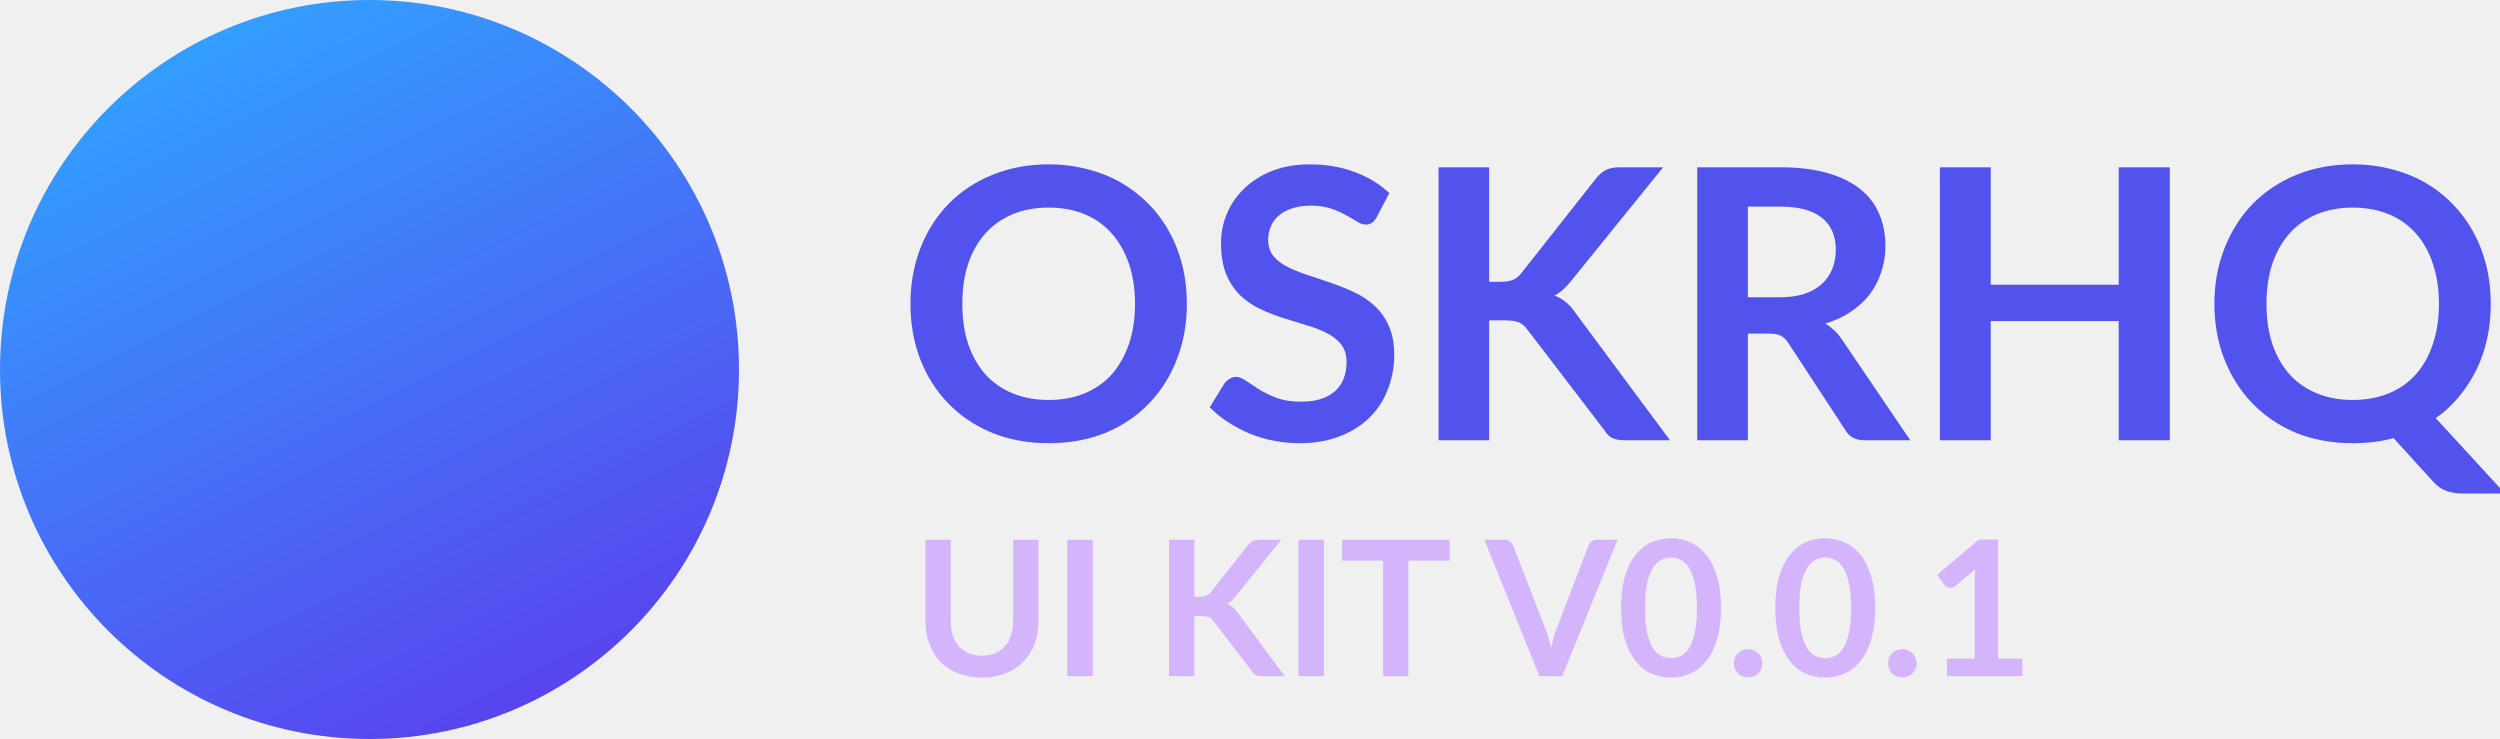
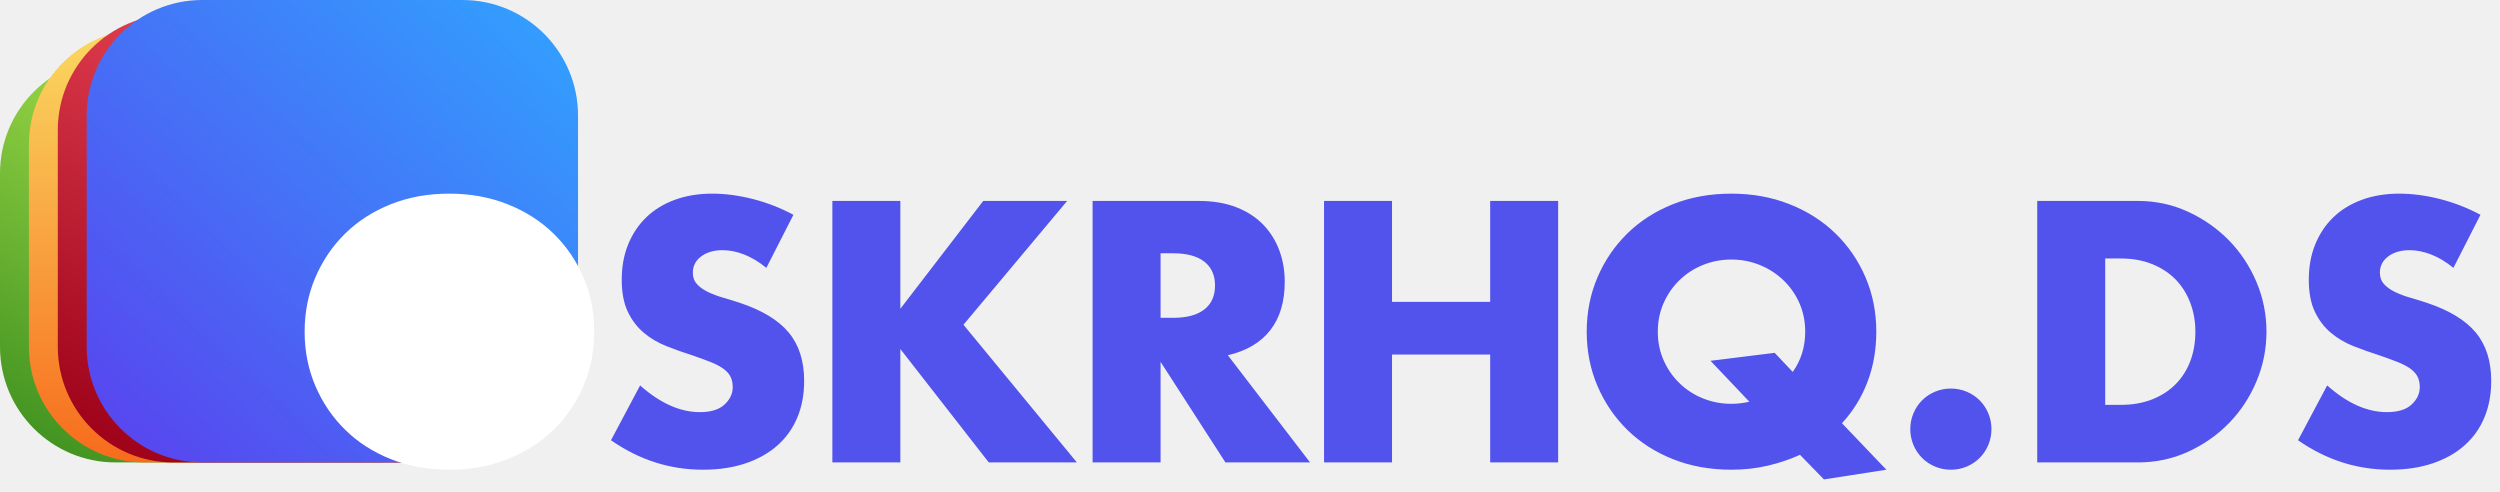
- <svg xmlns="http://www.w3.org/2000/svg" width="159" height="47" viewBox="0 0 159 47">
+ <svg xmlns="http://www.w3.org/2000/svg" width="173" height="34" viewBox="0 0 173 34">
  <defs>
-     <linearGradient id="index-a" x1="23.652%" x2="73.007%" y1="0%" y2="100%">
+     <linearGradient id="ds-logo-a" x1="69.89%" x2="8.807%" y1="4.646%" y2="95.74%">
+       <stop offset="0%" stop-color="#B4EC51" />
+       <stop offset="100%" stop-color="#429321" />
+     </linearGradient>
+     <linearGradient id="ds-logo-b" x1="50%" x2="50%" y1="0%" y2="100%">
+       <stop offset="0%" stop-color="#FAD961" />
+       <stop offset="100%" stop-color="#F76B1C" />
+     </linearGradient>
+     <linearGradient id="ds-logo-c" x1="78.314%" x2="21.67%" y1="0%" y2="100%">
+       <stop offset="0%" stop-color="#F5515F" />
+       <stop offset="100%" stop-color="#9F041B" />
+     </linearGradient>
+     <linearGradient id="ds-logo-d" x1="100%" x2="0%" y1="0%" y2="100%">
      <stop offset="0%" stop-color="#30A4FF" />
      <stop offset="100%" stop-color="#5A40EE" />
    </linearGradient>
  </defs>
  <g fill="none" fill-rule="evenodd">
-     <text fill="#D4B5FC" font-family="Lato-Bold, Lato" font-size="12" font-weight="bold">
-       <tspan x="58" y="43">UI KIT V0.0.1</tspan>
-     </text>
-     <text fill="#5252ED" font-family="Lato-Bold, Lato" font-size="24" font-weight="bold">
-       <tspan x="57" y="28">OSKRHQ</tspan>
-     </text>
-     <circle cx="23.5" cy="23.5" r="23.5" fill="url(#index-a)" />
+     <rect width="34" height="28" y="4" fill="url(#ds-logo-a)" rx="8" />
+     <rect width="34" height="30" x="2" y="2" fill="url(#ds-logo-b)" rx="8" />
+     <rect width="34" height="31" x="4" y="1" fill="url(#ds-logo-c)" rx="8" />
+     <rect width="34" height="32" x="6" fill="url(#ds-logo-d)" rx="8" />
+     <path fill="#5252ED" d="M53.032,18.536 C52.52,18.12 52.008,17.812 51.496,17.612 C50.984,17.412 50.488,17.312 50.008,17.312 C49.4,17.312 48.904,17.456 48.52,17.744 C48.136,18.032 47.944,18.408 47.944,18.872 C47.944,19.192 48.04,19.456 48.232,19.664 C48.424,19.872 48.676,20.052 48.988,20.204 C49.3,20.356 49.652,20.488 50.044,20.6 C50.436,20.712 50.824,20.832 51.208,20.96 C52.744,21.472 53.868,22.156 54.58,23.012 C55.292,23.868 55.648,24.984 55.648,26.36 C55.648,27.288 55.492,28.128 55.18,28.88 C54.868,29.632 54.412,30.276 53.812,30.812 C53.212,31.348 52.476,31.764 51.604,32.06 C50.732,32.356 49.744,32.504 48.64,32.504 C46.352,32.504 44.232,31.824 42.28,30.464 L44.296,26.672 C45,27.296 45.696,27.76 46.384,28.064 C47.072,28.368 47.752,28.52 48.424,28.52 C49.192,28.52 49.764,28.344 50.14,27.992 C50.516,27.64 50.704,27.24 50.704,26.792 C50.704,26.52 50.656,26.284 50.56,26.084 C50.464,25.884 50.304,25.7 50.08,25.532 C49.856,25.364 49.564,25.208 49.204,25.064 C48.844,24.92 48.408,24.76 47.896,24.584 C47.288,24.392 46.692,24.18 46.108,23.948 C45.524,23.716 45.004,23.408 44.548,23.024 C44.092,22.64 43.724,22.156 43.444,21.572 C43.164,20.988 43.024,20.248 43.024,19.352 C43.024,18.456 43.172,17.644 43.468,16.916 C43.764,16.188 44.18,15.564 44.716,15.044 C45.252,14.524 45.908,14.12 46.684,13.832 C47.46,13.544 48.328,13.4 49.288,13.4 C50.184,13.4 51.12,13.524 52.096,13.772 C53.072,14.02 54.008,14.384 54.904,14.864 L53.032,18.536 Z M62.304,21.368 L68.04,13.904 L73.848,13.904 L66.672,22.472 L74.52,32 L68.424,32 L62.304,24.152 L62.304,32 L57.6,32 L57.6,13.904 L62.304,13.904 L62.304,21.368 Z M80.312,21.992 L81.2,21.992 C82.128,21.992 82.84,21.8 83.336,21.416 C83.832,21.032 84.08,20.48 84.08,19.76 C84.08,19.04 83.832,18.488 83.336,18.104 C82.84,17.72 82.128,17.528 81.2,17.528 L80.312,17.528 L80.312,21.992 Z M90.656,32 L84.8,32 L80.312,25.04 L80.312,32 L75.608,32 L75.608,13.904 L82.928,13.904 C83.936,13.904 84.816,14.052 85.568,14.348 C86.32,14.644 86.94,15.048 87.428,15.56 C87.916,16.072 88.284,16.664 88.532,17.336 C88.78,18.008 88.904,18.728 88.904,19.496 C88.904,20.872 88.572,21.988 87.908,22.844 C87.244,23.7 86.264,24.28 84.968,24.584 L90.656,32 Z M96.328,20.888 L103.12,20.888 L103.12,13.904 L107.824,13.904 L107.824,32 L103.12,32 L103.12,24.536 L96.328,24.536 L96.328,32 L91.624,32 L91.624,13.904 L96.328,13.904 L96.328,20.888 Z M109.8,22.952 C109.8,21.608 110.048,20.356 110.544,19.196 C111.04,18.036 111.728,17.024 112.608,16.16 C113.488,15.296 114.54,14.62 115.764,14.132 C116.988,13.644 118.336,13.4 119.808,13.4 C121.264,13.4 122.608,13.644 123.84,14.132 C125.072,14.62 126.132,15.296 127.02,16.16 C127.908,17.024 128.6,18.036 129.096,19.196 C129.592,20.356 129.84,21.608 129.84,22.952 C129.84,24.2 129.636,25.36 129.228,26.432 C128.82,27.504 128.232,28.456 127.464,29.288 L130.536,32.504 L126.216,33.176 L124.56,31.472 C123.856,31.792 123.108,32.044 122.316,32.228 C121.524,32.412 120.688,32.504 119.808,32.504 C118.336,32.504 116.988,32.26 115.764,31.772 C114.54,31.284 113.488,30.608 112.608,29.744 C111.728,28.88 111.04,27.868 110.544,26.708 C110.048,25.548 109.8,24.296 109.8,22.952 Z M114.72,22.952 C114.72,23.672 114.856,24.336 115.128,24.944 C115.4,25.552 115.768,26.08 116.232,26.528 C116.696,26.976 117.236,27.324 117.852,27.572 C118.468,27.82 119.12,27.944 119.808,27.944 C120.224,27.944 120.64,27.896 121.056,27.8 L118.368,24.968 L122.808,24.416 L124.056,25.736 C124.632,24.936 124.92,24.008 124.92,22.952 C124.92,22.232 124.784,21.568 124.512,20.96 C124.24,20.352 123.868,19.824 123.396,19.376 C122.924,18.928 122.38,18.58 121.764,18.332 C121.148,18.084 120.496,17.96 119.808,17.96 C119.12,17.96 118.468,18.084 117.852,18.332 C117.236,18.58 116.696,18.928 116.232,19.376 C115.768,19.824 115.4,20.352 115.128,20.96 C114.856,21.568 114.72,22.232 114.72,22.952 Z M132.192,29.696 C132.192,29.312 132.264,28.948 132.408,28.604 C132.552,28.26 132.752,27.96 133.008,27.704 C133.264,27.448 133.564,27.248 133.908,27.104 C134.252,26.96 134.616,26.888 135,26.888 C135.384,26.888 135.748,26.96 136.092,27.104 C136.436,27.248 136.736,27.448 136.992,27.704 C137.248,27.96 137.448,28.26 137.592,28.604 C137.736,28.948 137.808,29.312 137.808,29.696 C137.808,30.08 137.736,30.444 137.592,30.788 C137.448,31.132 137.248,31.432 136.992,31.688 C136.736,31.944 136.436,32.144 136.092,32.288 C135.748,32.432 135.384,32.504 135,32.504 C134.616,32.504 134.252,32.432 133.908,32.288 C133.564,32.144 133.264,31.944 133.008,31.688 C132.752,31.432 132.552,31.132 132.408,30.788 C132.264,30.444 132.192,30.08 132.192,29.696 Z M145.68,28.016 L146.76,28.016 C147.576,28.016 148.304,27.888 148.944,27.632 C149.584,27.376 150.124,27.024 150.564,26.576 C151.004,26.128 151.34,25.596 151.572,24.98 C151.804,24.364 151.92,23.688 151.92,22.952 C151.92,22.232 151.8,21.56 151.56,20.936 C151.32,20.312 150.98,19.776 150.54,19.328 C150.1,18.88 149.56,18.528 148.92,18.272 C148.28,18.016 147.56,17.888 146.76,17.888 L145.68,17.888 L145.68,28.016 Z M140.976,13.904 L147.936,13.904 C149.168,13.904 150.324,14.152 151.404,14.648 C152.484,15.144 153.428,15.804 154.236,16.628 C155.044,17.452 155.68,18.412 156.144,19.508 C156.608,20.604 156.84,21.752 156.84,22.952 C156.84,24.136 156.612,25.276 156.156,26.372 C155.7,27.468 155.068,28.432 154.26,29.264 C153.452,30.096 152.508,30.76 151.428,31.256 C150.348,31.752 149.184,32 147.936,32 L140.976,32 L140.976,13.904 Z M169.776,18.536 C169.264,18.12 168.752,17.812 168.24,17.612 C167.728,17.412 167.232,17.312 166.752,17.312 C166.144,17.312 165.648,17.456 165.264,17.744 C164.88,18.032 164.688,18.408 164.688,18.872 C164.688,19.192 164.784,19.456 164.976,19.664 C165.168,19.872 165.42,20.052 165.732,20.204 C166.044,20.356 166.396,20.488 166.788,20.6 C167.18,20.712 167.568,20.832 167.952,20.96 C169.488,21.472 170.612,22.156 171.324,23.012 C172.036,23.868 172.392,24.984 172.392,26.36 C172.392,27.288 172.236,28.128 171.924,28.88 C171.612,29.632 171.156,30.276 170.556,30.812 C169.956,31.348 169.22,31.764 168.348,32.06 C167.476,32.356 166.488,32.504 165.384,32.504 C163.096,32.504 160.976,31.824 159.024,30.464 L161.04,26.672 C161.744,27.296 162.44,27.76 163.128,28.064 C163.816,28.368 164.496,28.52 165.168,28.52 C165.936,28.52 166.508,28.344 166.884,27.992 C167.26,27.64 167.448,27.24 167.448,26.792 C167.448,26.52 167.4,26.284 167.304,26.084 C167.208,25.884 167.048,25.7 166.824,25.532 C166.6,25.364 166.308,25.208 165.948,25.064 C165.588,24.92 165.152,24.76 164.64,24.584 C164.032,24.392 163.436,24.18 162.852,23.948 C162.268,23.716 161.748,23.408 161.292,23.024 C160.836,22.64 160.468,22.156 160.188,21.572 C159.908,20.988 159.768,20.248 159.768,19.352 C159.768,18.456 159.916,17.644 160.212,16.916 C160.508,16.188 160.924,15.564 161.46,15.044 C161.996,14.524 162.652,14.12 163.428,13.832 C164.204,13.544 165.072,13.4 166.032,13.4 C166.928,13.4 167.864,13.524 168.84,13.772 C169.816,14.02 170.752,14.384 171.648,14.864 L169.776,18.536 Z" />
+     <path fill="#FFF" d="M26,22.952 C26,23.672 26.136,24.336 26.408,24.944 C26.68,25.552 27.048,26.08 27.512,26.528 C27.976,26.976 28.516,27.324 29.132,27.572 C29.748,27.82 30.4,27.944 31.088,27.944 C31.776,27.944 32.428,27.82 33.044,27.572 C33.66,27.324 34.204,26.976 34.676,26.528 C35.148,26.08 35.52,25.552 35.792,24.944 C36.064,24.336 36.2,23.672 36.2,22.952 C36.2,22.232 36.064,21.568 35.792,20.96 C35.52,20.352 35.148,19.824 34.676,19.376 C34.204,18.928 33.66,18.58 33.044,18.332 C32.428,18.084 31.776,17.96 31.088,17.96 C30.4,17.96 29.748,18.084 29.132,18.332 C28.516,18.58 27.976,18.928 27.512,19.376 C27.048,19.824 26.68,20.352 26.408,20.96 C26.136,21.568 26,22.232 26,22.952 Z" />
+     <path fill="#FFF" d="M21.08,22.952 C21.08,21.608 21.328,20.356 21.824,19.196 C22.32,18.036 23.008,17.024 23.888,16.16 C24.768,15.296 25.82,14.62 27.044,14.132 C28.268,13.644 29.616,13.4 31.088,13.4 C32.544,13.4 33.888,13.644 35.12,14.132 C36.352,14.62 37.412,15.296 38.3,16.16 C39.188,17.024 39.88,18.036 40.376,19.196 C40.872,20.356 41.12,21.608 41.12,22.952 C41.12,24.296 40.872,25.548 40.376,26.708 C39.88,27.868 39.188,28.88 38.3,29.744 C37.412,30.608 36.352,31.284 35.12,31.772 C33.888,32.26 32.544,32.504 31.088,32.504 C29.616,32.504 28.268,32.26 27.044,31.772 C25.82,31.284 24.768,30.608 23.888,29.744 C23.008,28.88 22.32,27.868 21.824,26.708 C21.328,25.548 21.08,24.296 21.08,22.952 Z" />
  </g>
</svg>
